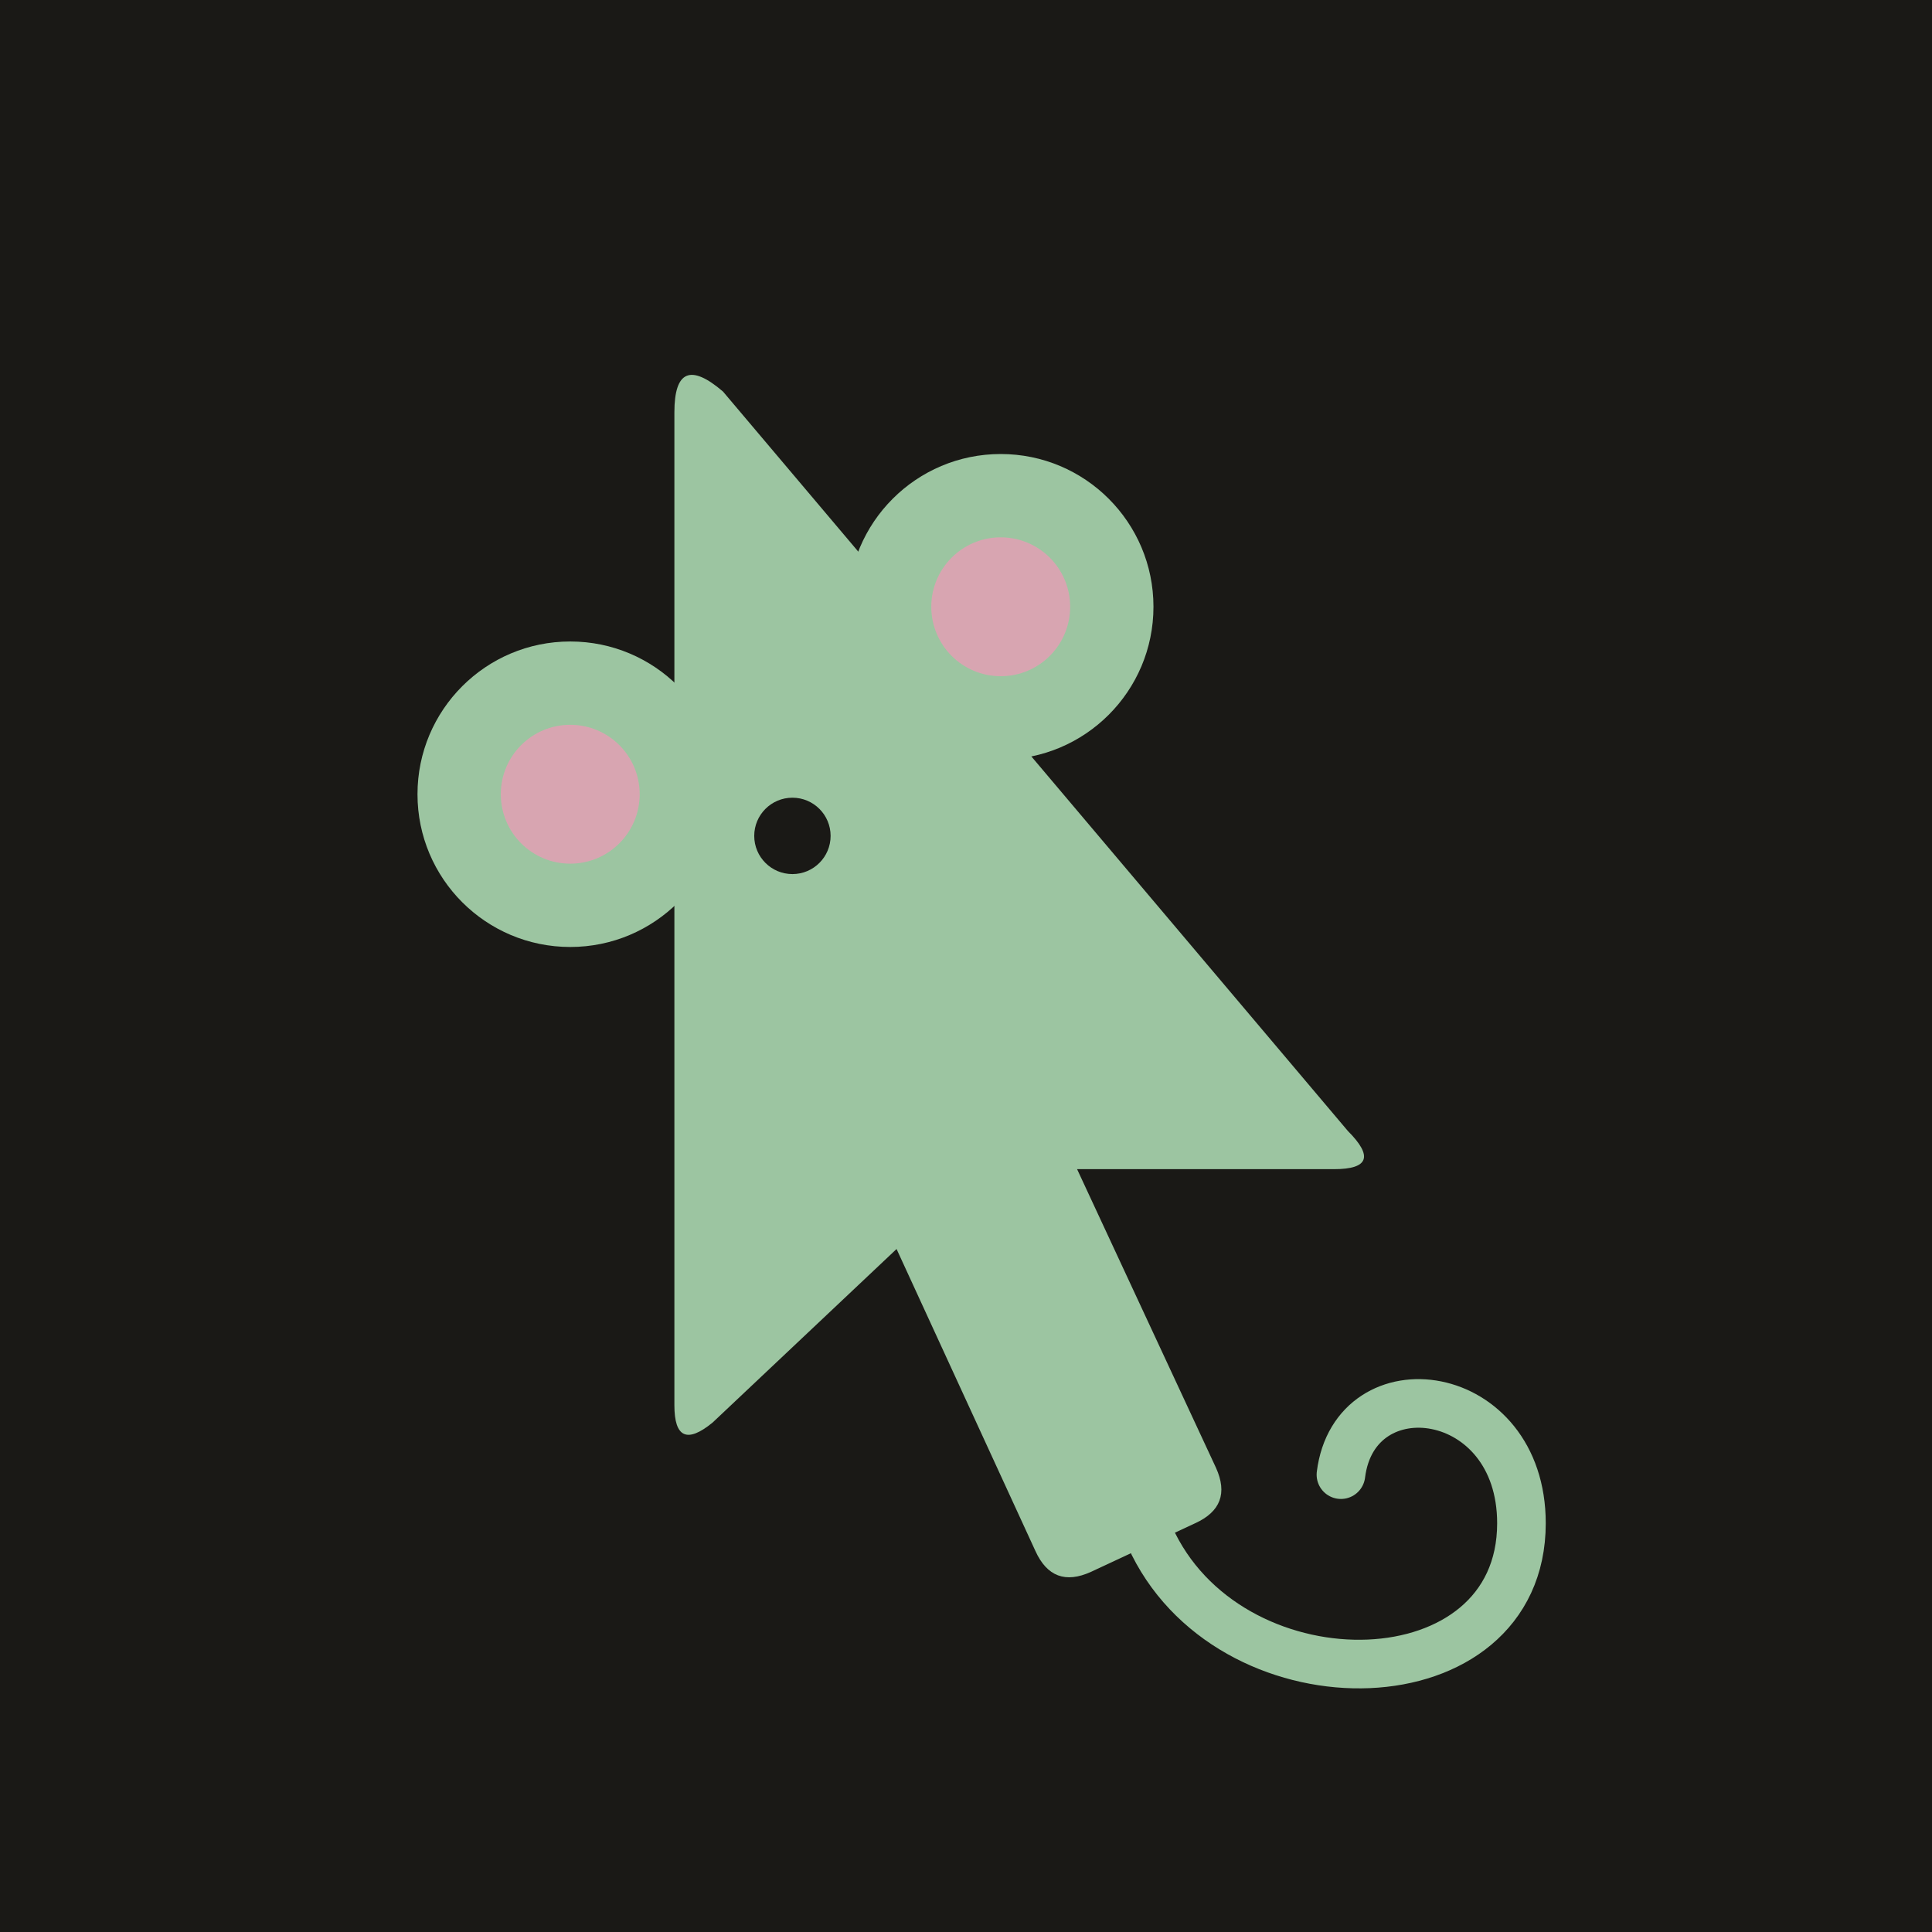
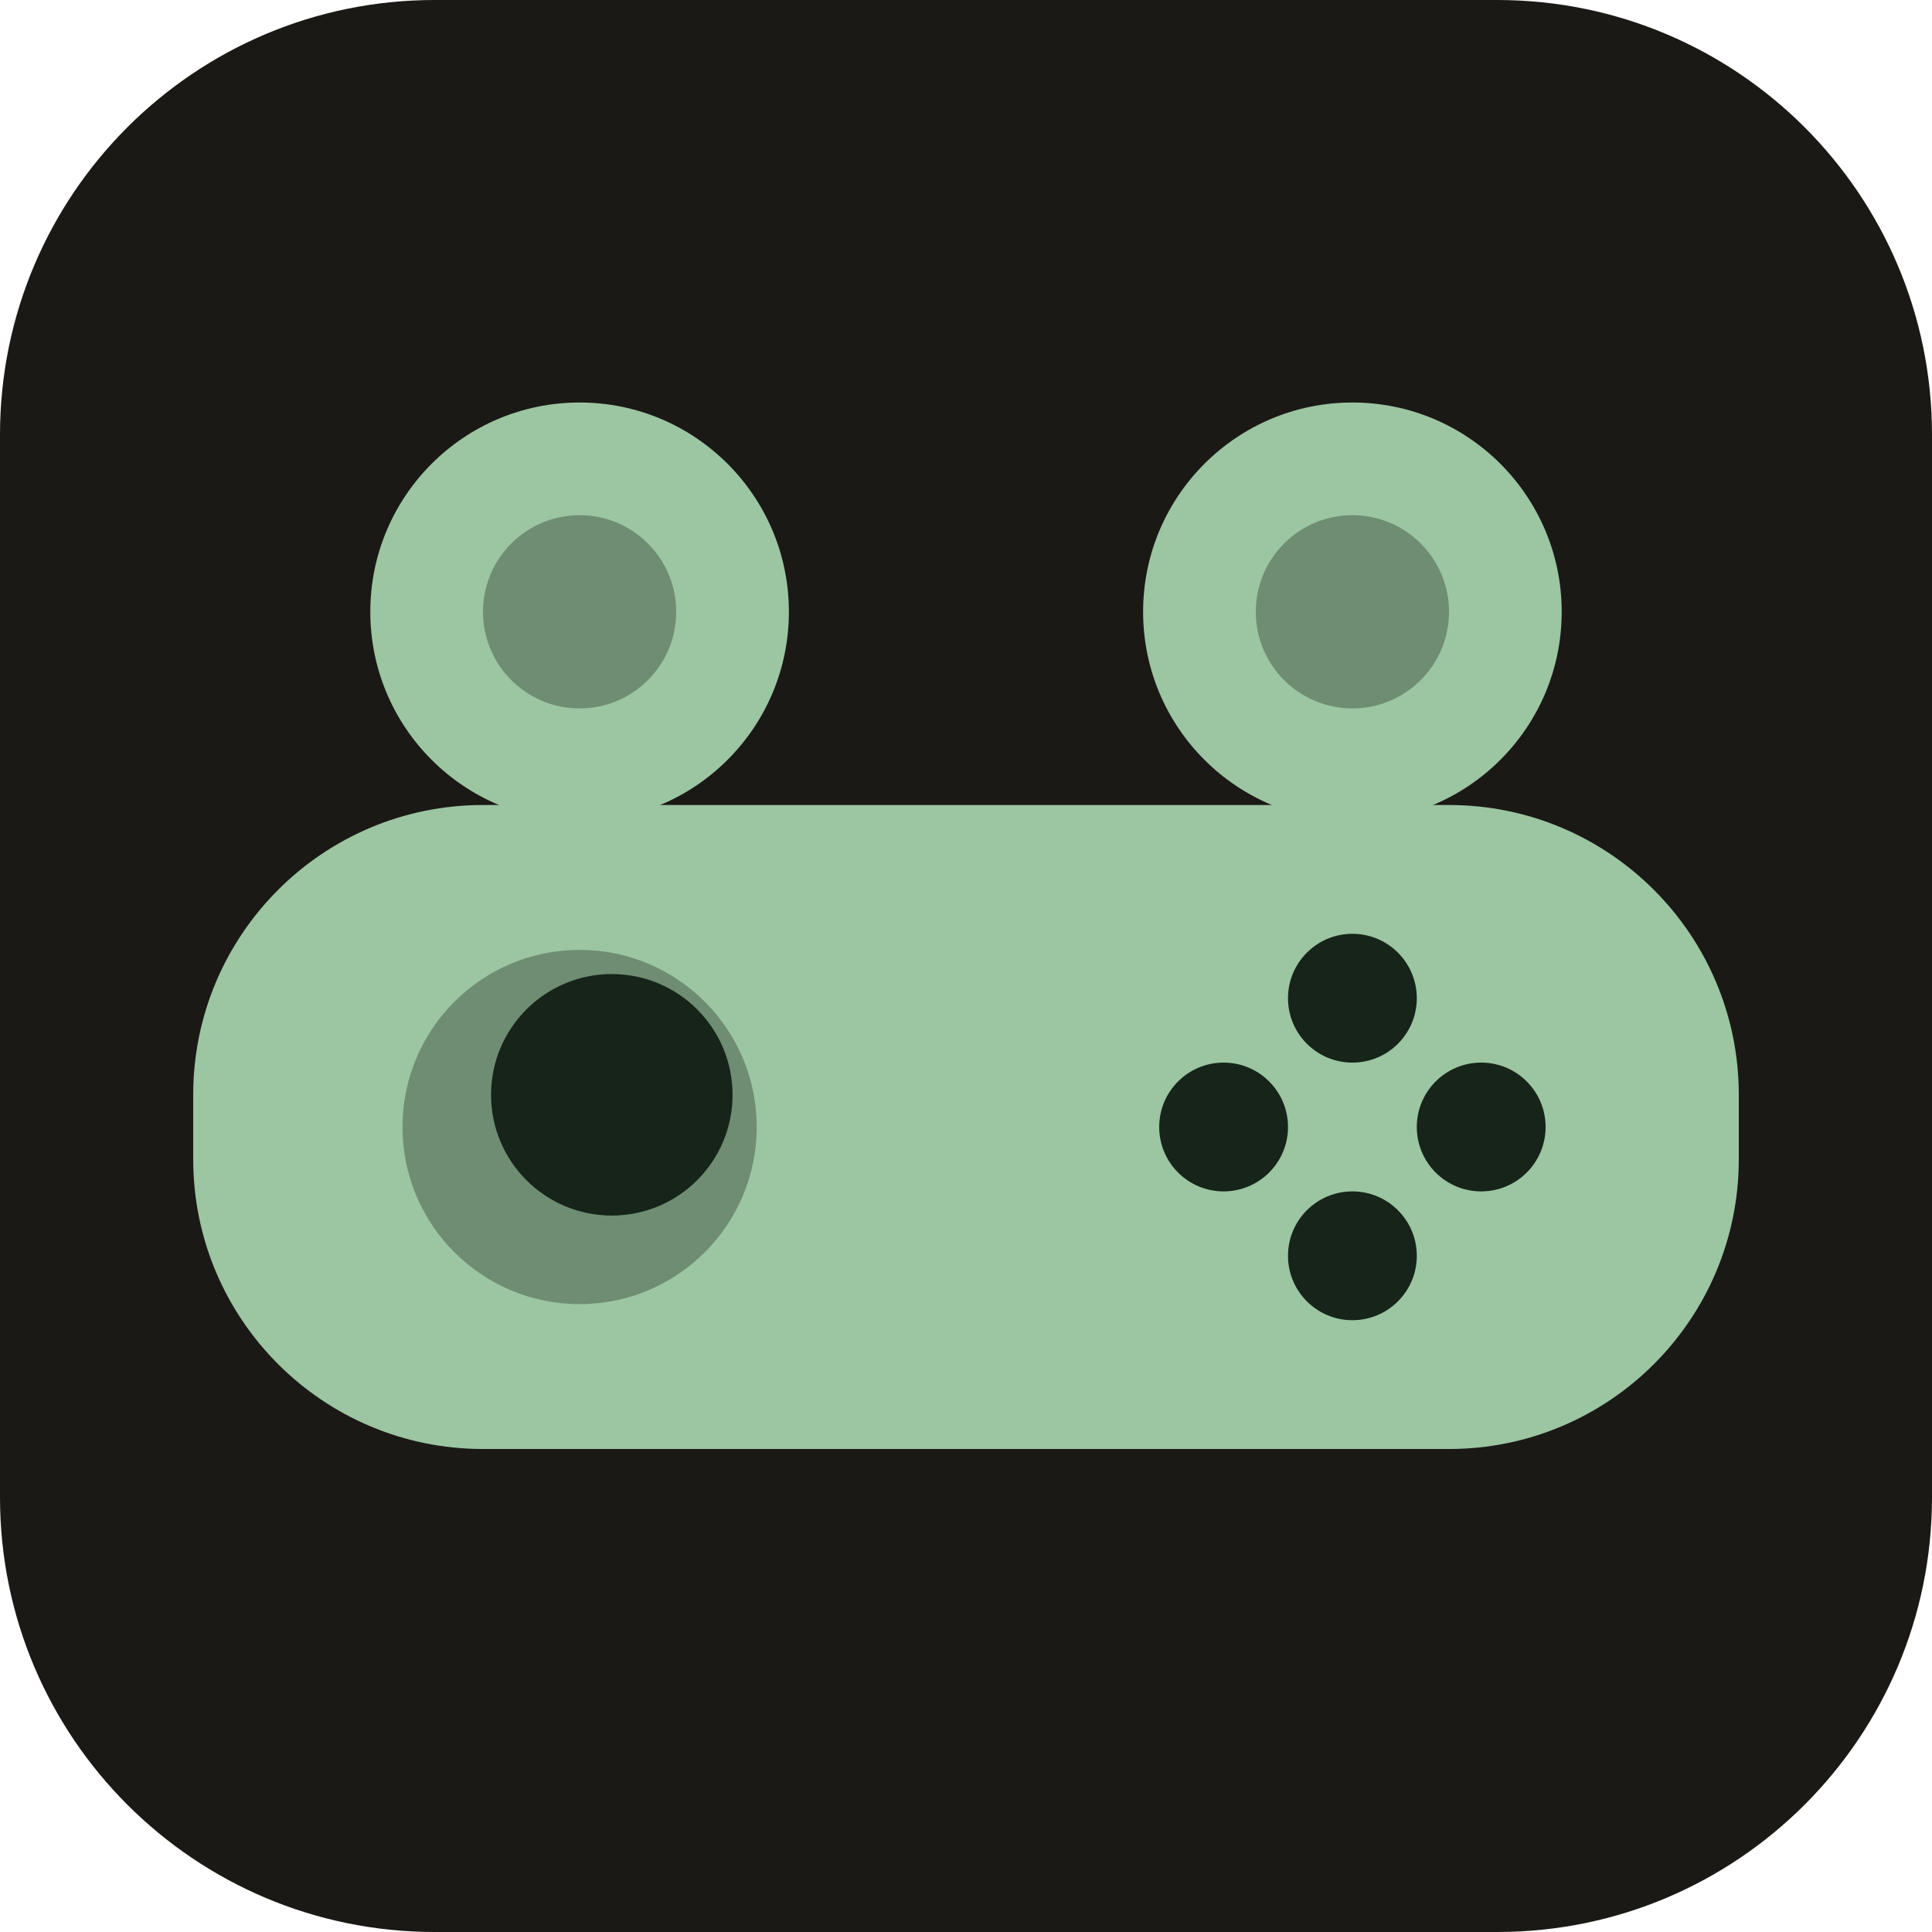
- <svg xmlns="http://www.w3.org/2000/svg" viewBox="0 0 512 512">
-   <rect width="512" height="512" fill="#1a1916" />
-   <g transform="translate(256 262) scale(.92) translate(-272 -270)">
-     <circle cx="158" cy="214" r="44" fill="#9cc5a1" />
-     <circle cx="158" cy="214" r="20" fill="#e3a0b4" opacity=".85" />
-     <circle cx="282" cy="160" r="44" fill="#9cc5a1" />
-     <circle cx="282" cy="160" r="20" fill="#e3a0b4" opacity=".85" />
-     <path d="M188 104 L188 390 Q188 404 199 395 L252 345 L292 432 Q297 443 308 438 L338 424 Q349 419 344 408 L304 322 L378 322 Q393 322 382 311 L202 98 Q188 86 188 104 Z" fill="#9cc5a1" />
-     <circle cx="222" cy="226" r="11" fill="#1a1916" />
-     <path d="M326 430 C 350 478, 432 476, 432 424 C 432 384, 384 378, 380 410" fill="none" stroke="#9cc5a1" stroke-width="14" stroke-linecap="round" />
-   </g>
+ <svg xmlns="http://www.w3.org/2000/svg" viewBox="0 0 120 120">
+   <rect width="120" height="120" rx="27" fill="#1a1916" />
+   <circle cx="36" cy="38" r="13" fill="#9cc5a1" />
+   <circle cx="84" cy="38" r="13" fill="#9cc5a1" />
+   <circle cx="36" cy="38" r="6" fill="#16241a" opacity="0.35" />
+   <circle cx="84" cy="38" r="6" fill="#16241a" opacity="0.35" />
+   <rect x="12" y="50" width="96" height="40" rx="18" fill="#9cc5a1" />
+   <circle cx="36" cy="70" r="11" fill="#16241a" opacity="0.35" />
+   <circle cx="38" cy="68" r="7.5" fill="#16241a" />
+   <circle cx="84" cy="62" r="4" fill="#16241a" />
+   <circle cx="84" cy="78" r="4" fill="#16241a" />
+   <circle cx="76" cy="70" r="4" fill="#16241a" />
+   <circle cx="92" cy="70" r="4" fill="#16241a" />
</svg>
